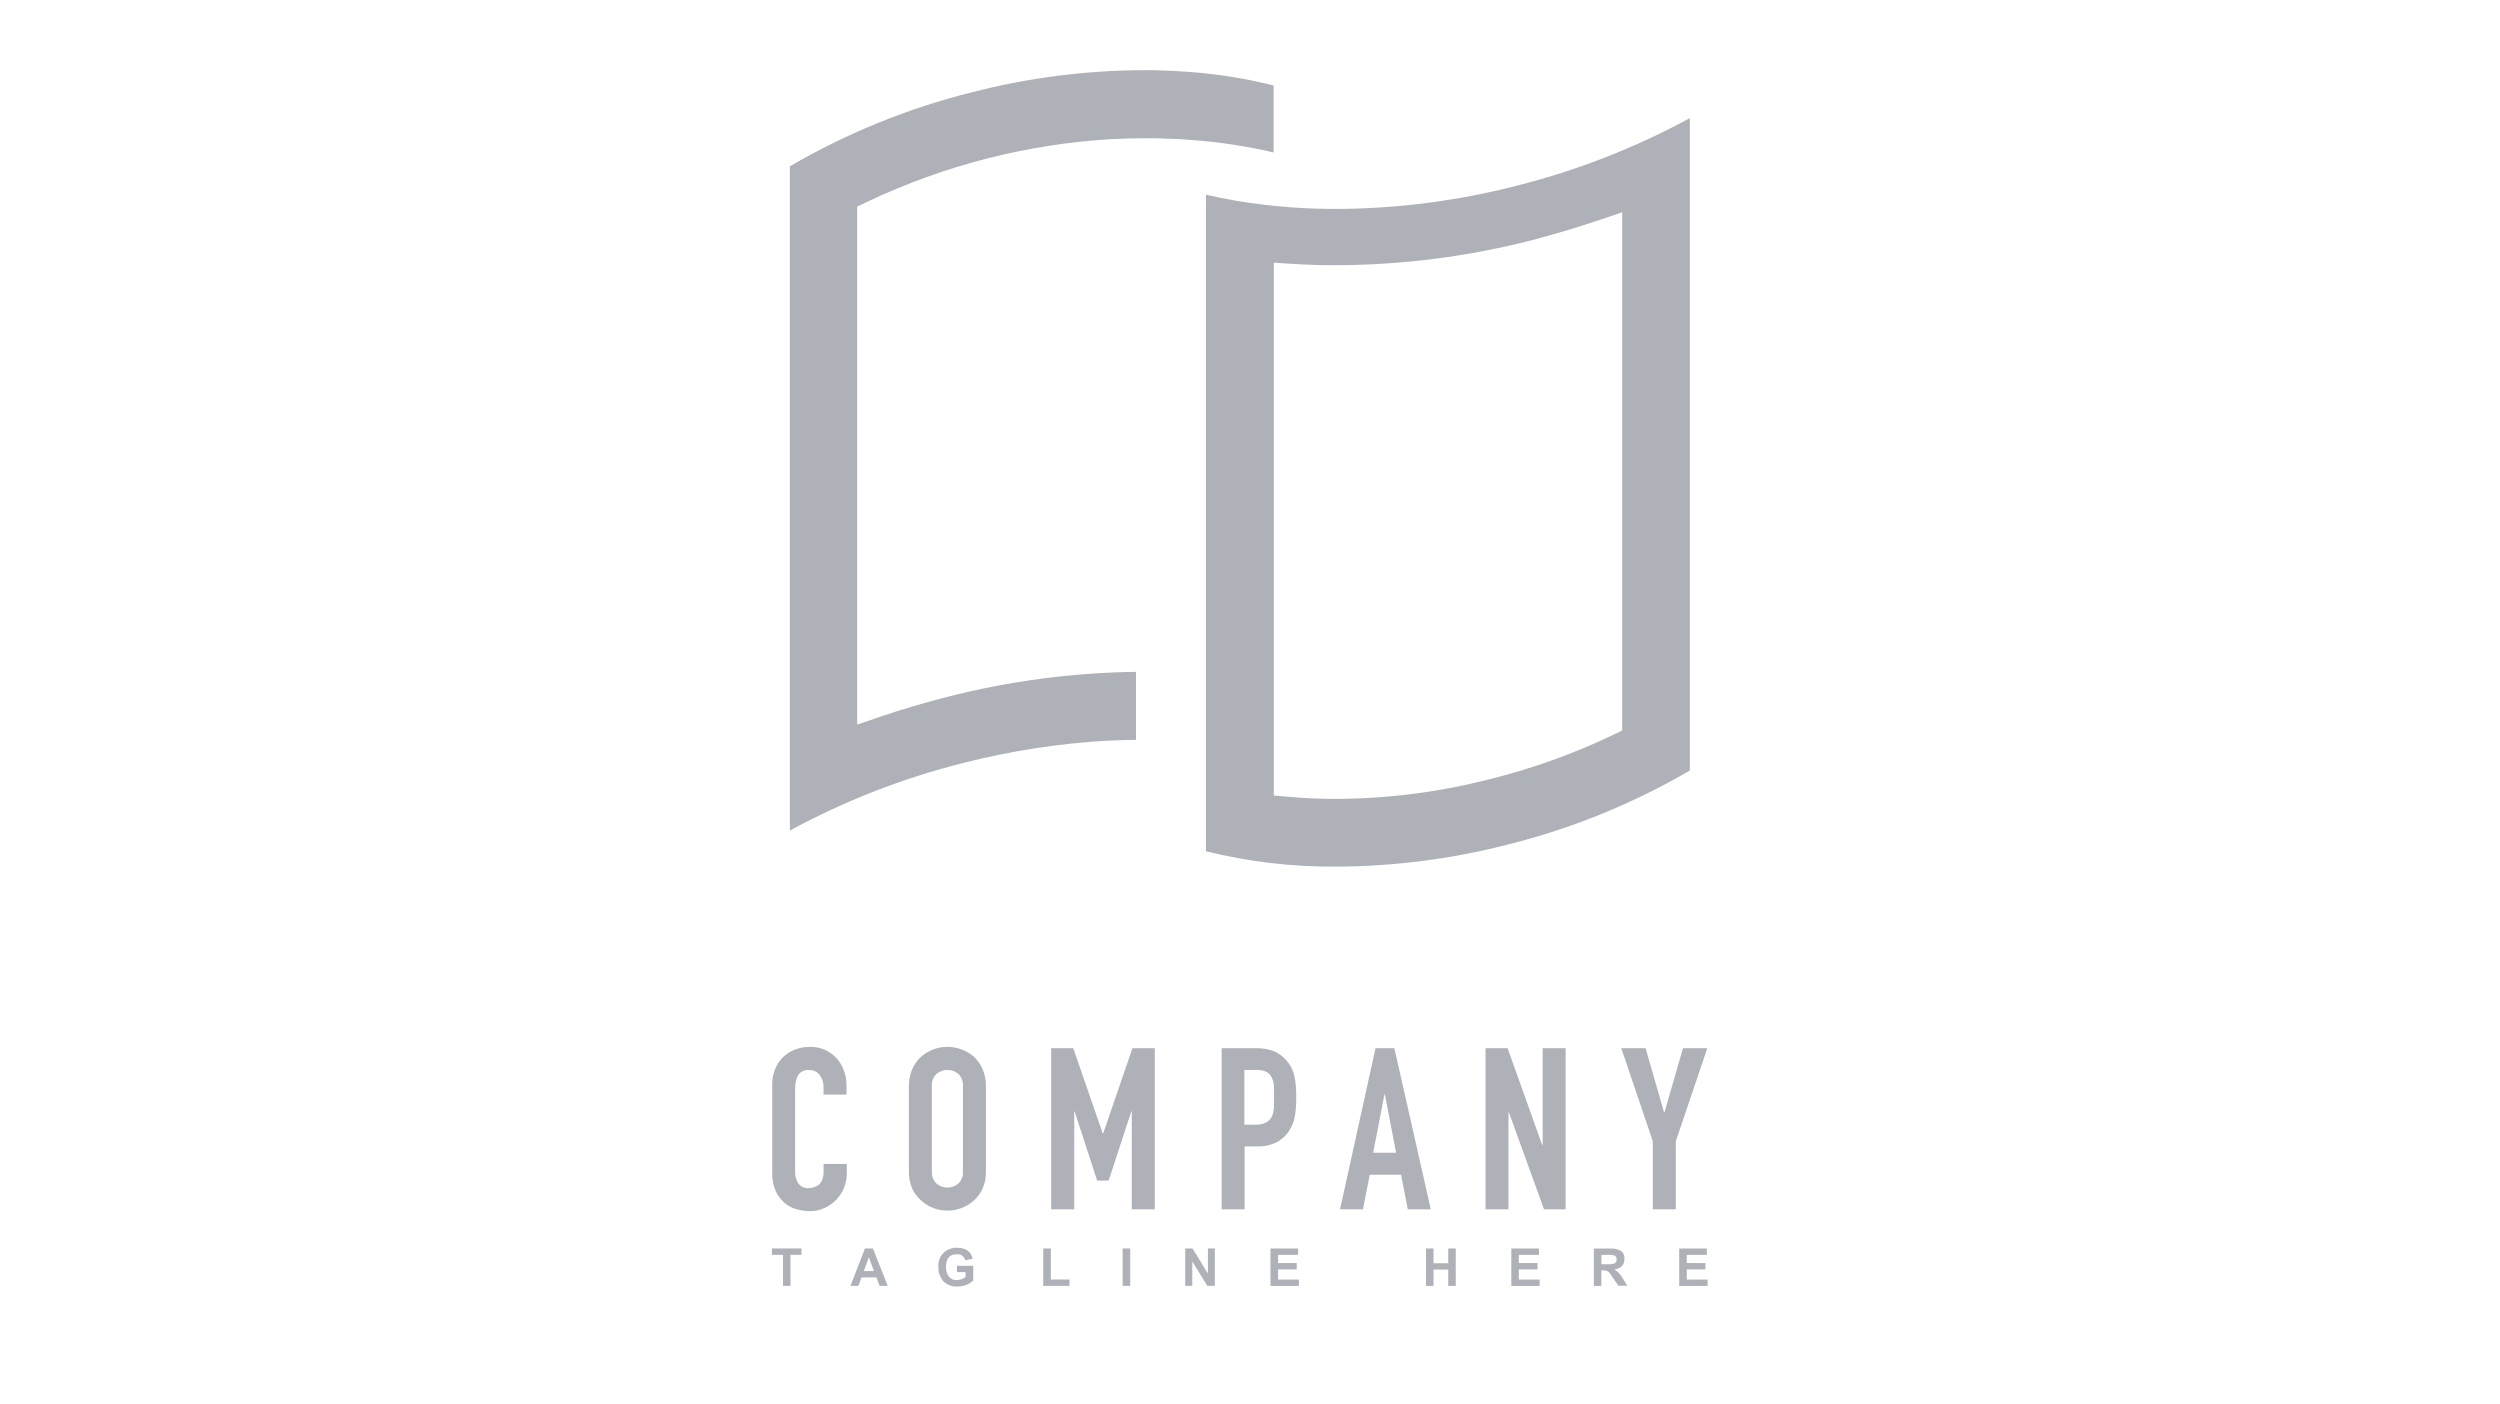
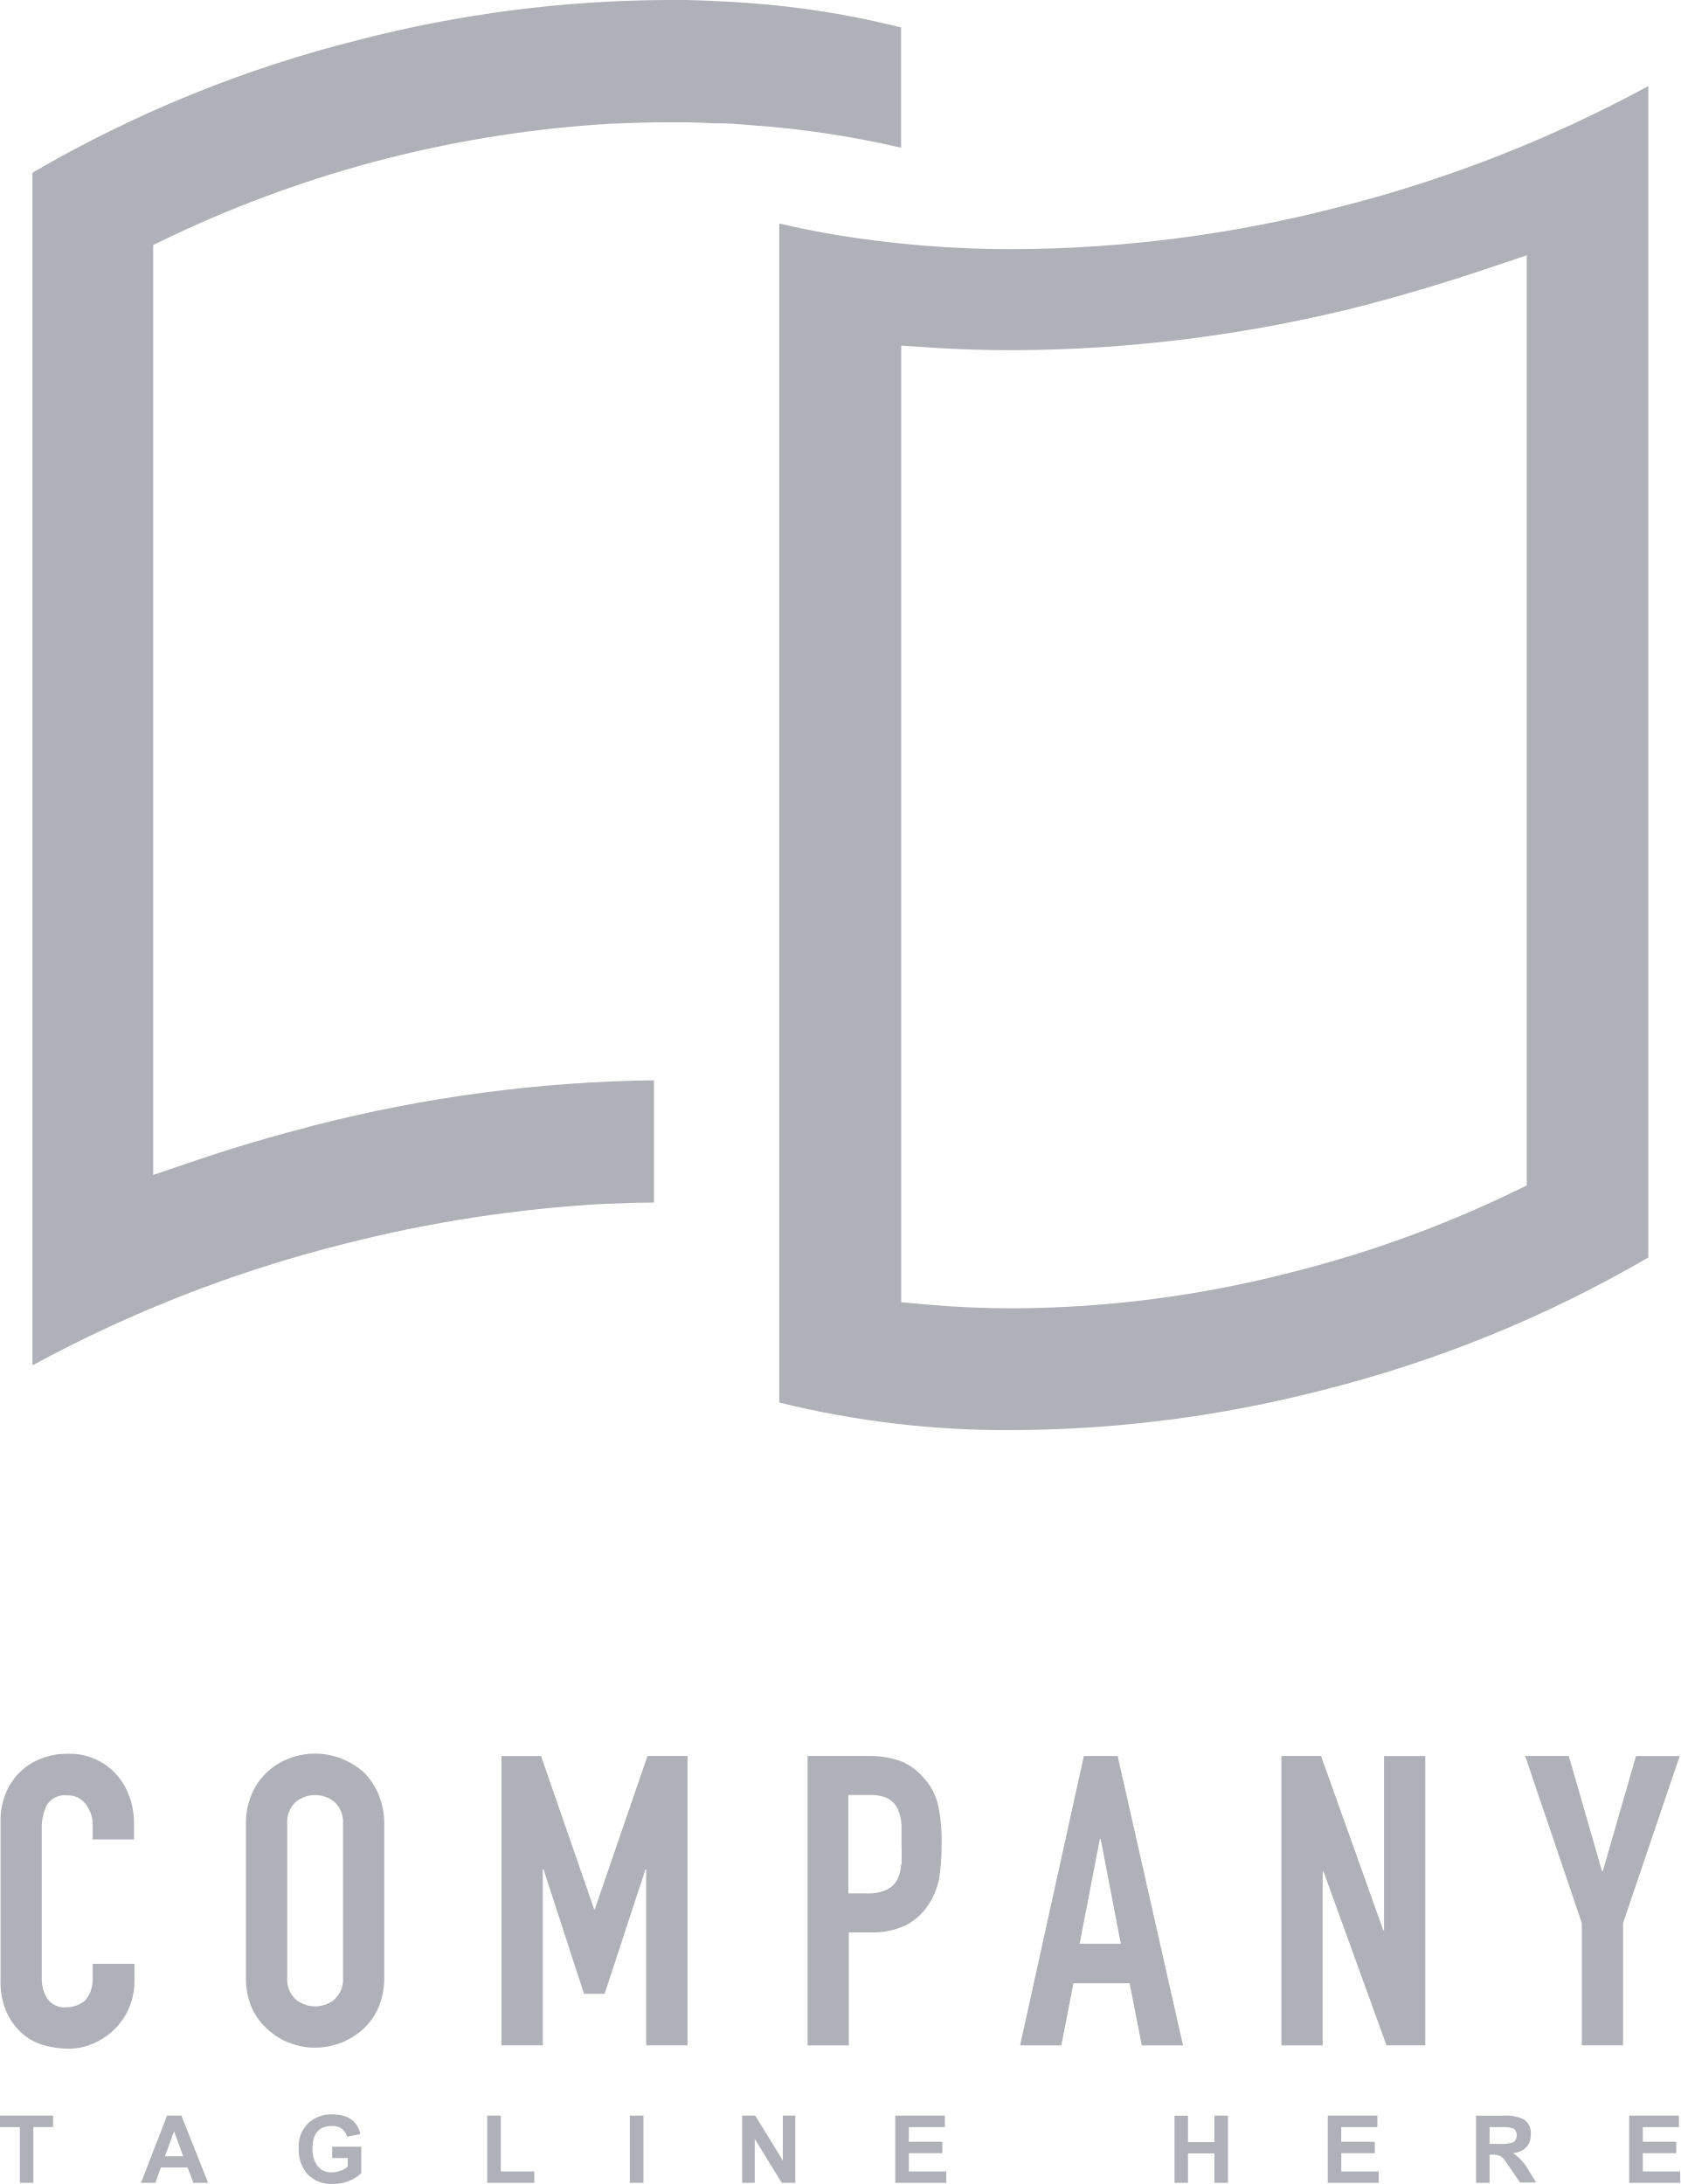
- <svg xmlns="http://www.w3.org/2000/svg" version="1.1" width="57" height="32" viewBox="0 0 57 32">
-   <path fill="#afb1b8" d="M26.727 3.165h-0.073c-0.112-0.007-0.224-0.010-0.336-0.012v0h-0.243c-0.212 0-0.428 0.005-0.642 0.016-0.016-0.001-0.032-0.001-0.049 0-1.944 0.11-3.848 0.596-5.609 1.431l-0.231 0.111v11.809l0.54-0.183c0.474-0.163 0.978-0.309 1.5-0.445 1.411-0.362 2.861-0.555 4.317-0.574v1.551c-0.193 0.001-0.38 0.007-0.568 0.016h-0.045c-1.121 0.061-2.233 0.232-3.322 0.51-1.378 0.345-2.708 0.863-3.957 1.542v-15.145c1.298-0.757 2.695-1.325 4.151-1.688 1.278-0.33 2.593-0.5 3.913-0.504h0.228c0.273 0.007 0.538 0.019 0.788 0.038 0.658 0.046 1.31 0.15 1.95 0.311v1.527c-0.621-0.145-1.253-0.24-1.889-0.285-0.013-0.001-0.026-0.002-0.039-0.003-0.132-0.011-0.263-0.022-0.386-0.022zM29.415 4.726c0.339 0.026 0.689 0.038 1.044 0.038 1.388-0.005 2.769-0.182 4.114-0.528 1.378-0.346 2.706-0.865 3.956-1.543v14.875c-1.298 0.756-2.696 1.325-4.153 1.688-1.279 0.329-2.593 0.498-3.913 0.503-1 0.008-1.997-0.11-2.968-0.35v-14.971c0.229 0.053 0.465 0.102 0.706 0.142 0.394 0.066 0.81 0.115 1.214 0.145zM36.985 4.841l-0.54 0.182c-0.497 0.167-0.997 0.316-1.5 0.449-1.465 0.377-2.971 0.57-4.483 0.575-0.352 0-0.676-0.010-0.989-0.030l-0.43-0.028v12.148l0.37 0.033c0.343 0.030 0.696 0.045 1.052 0.045 1.191-0.005 2.377-0.159 3.531-0.457 0.95-0.238 1.874-0.57 2.759-0.991l0.231-0.111v-11.813z" />
-   <path fill="#afb1b8" d="M19.060 24.113c-0.078-0.080-0.171-0.144-0.274-0.186s-0.214-0.061-0.326-0.057c-0.119-0.002-0.237 0.021-0.347 0.065-0.101 0.040-0.193 0.101-0.27 0.178s-0.135 0.17-0.174 0.271c-0.042 0.107-0.063 0.22-0.062 0.335v2.023c-0.005 0.143 0.022 0.284 0.080 0.415 0.048 0.104 0.117 0.196 0.202 0.271 0.081 0.068 0.176 0.117 0.278 0.144 0.098 0.028 0.2 0.042 0.302 0.042 0.113 0.001 0.224-0.023 0.326-0.070 0.101-0.044 0.193-0.108 0.27-0.187 0.075-0.079 0.135-0.171 0.177-0.271 0.043-0.102 0.065-0.212 0.065-0.323v-0.226h-0.529v0.18c0.002 0.062-0.009 0.123-0.031 0.18-0.017 0.043-0.043 0.082-0.077 0.114-0.033 0.026-0.070 0.046-0.111 0.058-0.036 0.012-0.073 0.018-0.111 0.019-0.047 0.006-0.095-0.002-0.139-0.021s-0.081-0.049-0.11-0.088c-0.050-0.081-0.074-0.176-0.070-0.271v-1.887c-0.003-0.105 0.019-0.208 0.065-0.302 0.027-0.043 0.066-0.077 0.112-0.098s0.097-0.030 0.147-0.024c0.046-0.002 0.091 0.008 0.132 0.028s0.077 0.049 0.104 0.086c0.059 0.078 0.090 0.173 0.088 0.271v0.175h0.524v-0.206c0.001-0.121-0.021-0.241-0.065-0.354-0.039-0.106-0.099-0.203-0.177-0.285z" />
-   <path fill="#afb1b8" d="M22.202 24.090c-0.169-0.142-0.381-0.221-0.602-0.222-0.108 0-0.215 0.020-0.316 0.057-0.103 0.037-0.198 0.093-0.279 0.165-0.088 0.079-0.158 0.175-0.205 0.283-0.053 0.124-0.079 0.257-0.077 0.392v1.941c-0.004 0.137 0.023 0.272 0.077 0.397 0.048 0.104 0.118 0.197 0.205 0.271 0.081 0.075 0.176 0.133 0.279 0.171 0.101 0.037 0.208 0.056 0.316 0.057s0.215-0.020 0.316-0.057c0.105-0.038 0.202-0.096 0.286-0.171 0.084-0.076 0.152-0.168 0.2-0.271 0.054-0.125 0.081-0.261 0.077-0.397v-1.941c0.003-0.135-0.024-0.268-0.077-0.392-0.047-0.107-0.115-0.203-0.2-0.283zM21.955 26.706c0.004 0.052-0.003 0.104-0.021 0.152s-0.047 0.092-0.084 0.128c-0.070 0.059-0.158 0.091-0.249 0.091s-0.179-0.032-0.249-0.091c-0.037-0.036-0.066-0.080-0.084-0.128s-0.025-0.101-0.021-0.152v-1.941c-0.004-0.052 0.003-0.104 0.021-0.152s0.047-0.092 0.084-0.128c0.070-0.059 0.158-0.091 0.249-0.091s0.179 0.032 0.249 0.091c0.037 0.036 0.066 0.080 0.084 0.128s0.025 0.101 0.021 0.152v1.941z" />
-   <path fill="#afb1b8" d="M26.329 27.573v-3.674h-0.509l-0.668 1.945h-0.009l-0.673-1.945h-0.503v3.674h0.525v-2.235h0.009l0.514 1.58h0.262l0.518-1.58h0.009v2.235h0.525z" />
-   <path fill="#afb1b8" d="M29.311 24.157c-0.081-0.091-0.183-0.16-0.297-0.201-0.123-0.040-0.251-0.059-0.38-0.057h-0.78v3.674h0.523v-1.435h0.27c0.163 0.007 0.326-0.027 0.472-0.1 0.119-0.066 0.218-0.163 0.287-0.281 0.061-0.098 0.101-0.206 0.12-0.32 0.021-0.138 0.030-0.278 0.028-0.418 0.005-0.176-0.012-0.353-0.051-0.525-0.035-0.127-0.101-0.243-0.193-0.338zM29.041 25.277c-0.002 0.067-0.019 0.132-0.049 0.191-0.030 0.056-0.077 0.102-0.135 0.129-0.078 0.035-0.162 0.050-0.247 0.046h-0.239v-1.249h0.27c0.081-0.004 0.162 0.012 0.236 0.046 0.054 0.031 0.097 0.079 0.123 0.136 0.029 0.065 0.044 0.134 0.046 0.205 0 0.077 0 0.159 0 0.244s0.005 0.174 0 0.252h-0.005z" />
-   <path fill="#afb1b8" d="M31.791 23.899h-0.429l-0.809 3.674h0.523l0.154-0.789h0.714l0.154 0.789h0.524l-0.83-3.674zM31.308 26.283l0.258-1.332h0.009l0.256 1.332h-0.524z" />
-   <path fill="#afb1b8" d="M35.173 26.112h-0.009l-0.791-2.213h-0.503v3.674h0.523v-2.209h0.011l0.8 2.209h0.492v-3.674h-0.523v2.213z" />
-   <path fill="#afb1b8" d="M38.372 23.899l-0.421 1.461h-0.011l-0.421-1.461h-0.554l0.719 2.121v1.553h0.524v-1.553l0.719-2.121h-0.554z" />
-   <path fill="#afb1b8" d="M17.6 28.61h0.252v0.708h0.171v-0.708h0.251v-0.145h-0.675v0.145z" />
-   <path fill="#afb1b8" d="M19.721 28.465l-0.331 0.853h0.182l0.070-0.194h0.34l0.073 0.194h0.186l-0.339-0.853h-0.182zM19.694 28.981l0.116-0.316 0.116 0.316h-0.232z" />
-   <path fill="#afb1b8" d="M21.818 29.004h0.197v0.11c-0.058 0.046-0.129 0.071-0.202 0.072-0.034 0.002-0.069-0.004-0.1-0.019s-0.059-0.036-0.081-0.063c-0.045-0.065-0.068-0.143-0.063-0.222 0-0.19 0.082-0.285 0.246-0.285 0.043-0.004 0.086 0.007 0.121 0.032s0.061 0.062 0.072 0.104l0.169-0.033c-0.036-0.167-0.156-0.251-0.362-0.251-0.11-0.003-0.216 0.036-0.298 0.11-0.043 0.042-0.076 0.094-0.097 0.15s-0.030 0.117-0.025 0.178c-0.005 0.117 0.034 0.231 0.109 0.32 0.042 0.043 0.092 0.077 0.148 0.098s0.116 0.031 0.176 0.027c0.134 0.004 0.263-0.045 0.362-0.136v-0.336h-0.37v0.144z" />
-   <path fill="#afb1b8" d="M23.959 28.465h-0.173v0.853h0.598v-0.145h-0.425v-0.708z" />
-   <path fill="#afb1b8" d="M25.769 28.465h-0.173v0.853h0.173v-0.853z" />
-   <path fill="#afb1b8" d="M27.539 29.035l-0.349-0.57h-0.167v0.853h0.161v-0.557l0.343 0.557h0.171v-0.853h-0.158v0.57z" />
-   <path fill="#afb1b8" d="M29.14 28.943h0.425v-0.145h-0.425v-0.187h0.457v-0.145h-0.63v0.853h0.648v-0.145h-0.475v-0.231z" />
-   <path fill="#afb1b8" d="M33.020 28.802h-0.336v-0.336h-0.171v0.853h0.171v-0.373h0.336v0.373h0.171v-0.853h-0.171v0.336z" />
-   <path fill="#afb1b8" d="M34.629 28.943h0.426v-0.145h-0.426v-0.187h0.459v-0.145h-0.63v0.853h0.646v-0.145h-0.475v-0.231z" />
-   <path fill="#afb1b8" d="M36.812 28.943c0.148-0.023 0.224-0.102 0.224-0.237 0.004-0.036-0.001-0.073-0.016-0.106s-0.038-0.062-0.068-0.083c-0.077-0.039-0.163-0.056-0.25-0.050h-0.362v0.853h0.171v-0.357h0.034c0.037-0.002 0.073 0.004 0.107 0.019 0.025 0.015 0.046 0.037 0.061 0.062l0.186 0.271h0.205l-0.104-0.167c-0.046-0.082-0.111-0.153-0.189-0.205zM36.64 28.825h-0.127v-0.214h0.135c0.059-0.005 0.118 0.002 0.174 0.020 0.012 0.011 0.022 0.025 0.029 0.040s0.009 0.032 0.009 0.049c-0.001 0.017-0.005 0.033-0.013 0.048s-0.019 0.027-0.032 0.037c-0.056 0.017-0.115 0.024-0.174 0.020z" />
-   <path fill="#afb1b8" d="M38.458 28.943h0.425v-0.145h-0.425v-0.187h0.459v-0.145h-0.631v0.853h0.648v-0.145h-0.475v-0.231z" />
+ <svg xmlns="http://www.w3.org/2000/svg" width="40" height="52" fill="none">
+   <path d="M16.977 2.935h.137c.253 0 .526.025.796.048 1.193.084 2.377.263 3.542.534V.654A21.09 21.09 0 0017.797.07 29.244 29.244 0 0016.319 0h-.427c-2.475.01-4.94.327-7.336.946-2.73.68-5.351 1.747-7.784 3.166v28.397a31.634 31.634 0 017.42-2.892 32.36 32.36 0 016.227-.956h.084c.352-.018.703-.028 1.065-.03v-2.91a34.328 34.328 0 00-8.095 1.076c-.98.255-1.925.53-2.813.834l-1.012.344V5.833l.432-.208a28.275 28.275 0 0110.517-2.683.625.625 0 01.09 0c.403-.02.808-.03 1.205-.03h.455c.21.005.42.01.63.023z" fill="#AFB1B8" />
+   <path d="M24.11 5.933a25.913 25.913 0 01-4.234-.344c-.45-.076-.893-.168-1.323-.267v28.072c1.82.45 3.69.67 5.565.656a29.943 29.943 0 007.337-.944 29.815 29.815 0 007.786-3.166V2.05a31.777 31.777 0 01-7.417 2.893c-2.52.648-5.112.98-7.713.99zm11.225.485l1.012-.34v22.148l-.433.209a27.764 27.764 0 01-5.173 1.859c-2.163.56-4.387.847-6.62.857-.668 0-1.33-.028-1.973-.084l-.693-.061V8.228l.807.054c.587.038 1.194.056 1.854.056 2.835-.01 5.659-.372 8.406-1.078.944-.25 1.882-.529 2.813-.842zM2.737 42.212a1.492 1.492 0 00-1.126-.455 1.673 1.673 0 00-.65.122 1.463 1.463 0 00-.832.842c-.08.2-.119.413-.116.628v3.794c-.01.267.042.533.149.778.09.195.219.368.38.509.151.127.329.22.52.27.185.051.376.078.567.078.211.002.42-.043.612-.132a1.599 1.599 0 00.96-1.465v-.424h-.993v.338a.881.881 0 01-.058.338.608.608 0 01-.144.214.697.697 0 01-.415.145.503.503 0 01-.465-.204.899.899 0 01-.132-.508v-3.538c-.006-.196.036-.39.122-.567a.507.507 0 01.485-.229.527.527 0 01.443.214.806.806 0 01.164.509v.328h.982v-.387a1.788 1.788 0 00-.121-.664 1.562 1.562 0 00-.332-.534zM8.629 42.17a1.765 1.765 0 00-1.128-.418c-.202 0-.403.037-.592.107A1.559 1.559 0 006 42.7c-.1.231-.15.482-.145.735v3.638c-.006.256.043.51.145.745.09.196.22.37.384.509.152.14.33.25.524.32.19.07.39.106.592.107a1.714 1.714 0 001.128-.427c.158-.142.286-.315.374-.509.102-.234.151-.489.145-.745v-3.639a1.77 1.77 0 00-.145-.734 1.643 1.643 0 00-.374-.532zm-.463 4.904a.654.654 0 01-.197.527.727.727 0 01-.934 0 .652.652 0 01-.197-.527v-3.639a.654.654 0 01.197-.526.727.727 0 01.934 0 .651.651 0 01.197.526v3.64zM16.367 48.7v-6.89h-.953l-1.253 3.647h-.017l-1.263-3.646h-.943v6.888h.984v-4.19h.018l.963 2.962h.491l.972-2.962h.017v4.19h.984zM21.958 42.294c-.151-.17-.343-.3-.556-.377a2.184 2.184 0 00-.714-.107h-1.462v6.89h.982v-2.691h.505c.307.014.611-.051.886-.188a1.43 1.43 0 00.539-.527c.113-.183.19-.387.225-.6a4.9 4.9 0 00.053-.783c.01-.33-.023-.662-.096-.984a1.466 1.466 0 00-.362-.633zm-.506 2.1a.867.867 0 01-.091.359.552.552 0 01-.253.241 1.006 1.006 0 01-.463.087h-.448v-2.342h.506a.942.942 0 01.443.086.556.556 0 01.23.254c.054.121.083.252.086.384v.458c0 .16.01.326 0 .473h-.01zM26.608 41.81h-.805l-1.518 6.89h.982l.288-1.48h1.338l.289 1.48h.982l-1.556-6.89zm-.906 4.471l.483-2.497h.018l.48 2.497h-.981zM32.95 45.96h-.018l-1.482-4.15h-.944v6.89h.982v-4.143h.02l1.5 4.142h.923v-6.888h-.981v4.15zM38.948 41.81l-.79 2.74h-.02l-.79-2.74H36.31l1.348 3.978v2.911h.982v-2.911l1.348-3.977h-1.04zM0 50.645h.473v1.327h.321v-1.328h.47v-.272H0v.273zM3.977 50.372l-.62 1.6h.341l.132-.364h.637l.137.364h.35l-.636-1.6h-.341zm-.05.967l.217-.593.217.593h-.435zM7.908 51.382h.37v.206a.613.613 0 01-.38.135.404.404 0 01-.34-.153.669.669 0 01-.118-.417c0-.356.154-.534.46-.534a.337.337 0 01.362.255l.316-.062c-.068-.312-.293-.47-.678-.47a.804.804 0 00-.559.206.78.78 0 00-.23.615.873.873 0 00.205.6.776.776 0 00.607.235.96.96 0 00.678-.255v-.63h-.693v.27zM11.923 50.372h-.324v1.6h1.12V51.7h-.796v-1.328zM15.318 50.372h-.324v1.6h.324v-1.6zM18.637 51.44l-.656-1.068h-.313v1.6h.3v-1.045l.643 1.045h.322v-1.6h-.296v1.069zM21.637 51.267h.797v-.272h-.797v-.35h.857v-.273h-1.181v1.6h1.214V51.7h-.89v-.433zM28.912 51.003h-.63v-.63h-.32v1.599h.32v-.7h.63v.7h.322v-1.6h-.322v.631zM31.93 51.267h.8v-.272h-.8v-.35h.86v-.273H31.61v1.6h1.212V51.7h-.89v-.433zM36.023 51.268c.278-.044.42-.191.42-.445a.383.383 0 00-.157-.356.904.904 0 00-.468-.094h-.678v1.599h.322v-.669h.063a.431.431 0 01.2.036c.047.029.086.069.114.117l.349.508h.384l-.195-.312a1.115 1.115 0 00-.354-.384zm-.324-.222h-.237v-.401h.253a.84.84 0 01.326.038.21.21 0 01-.015.325.913.913 0 01-.327.038zM39.11 51.267h.796v-.272h-.796v-.35h.86v-.273h-1.184v1.6H40V51.7h-.89v-.433z" fill="#AFB1B8" />
</svg>
